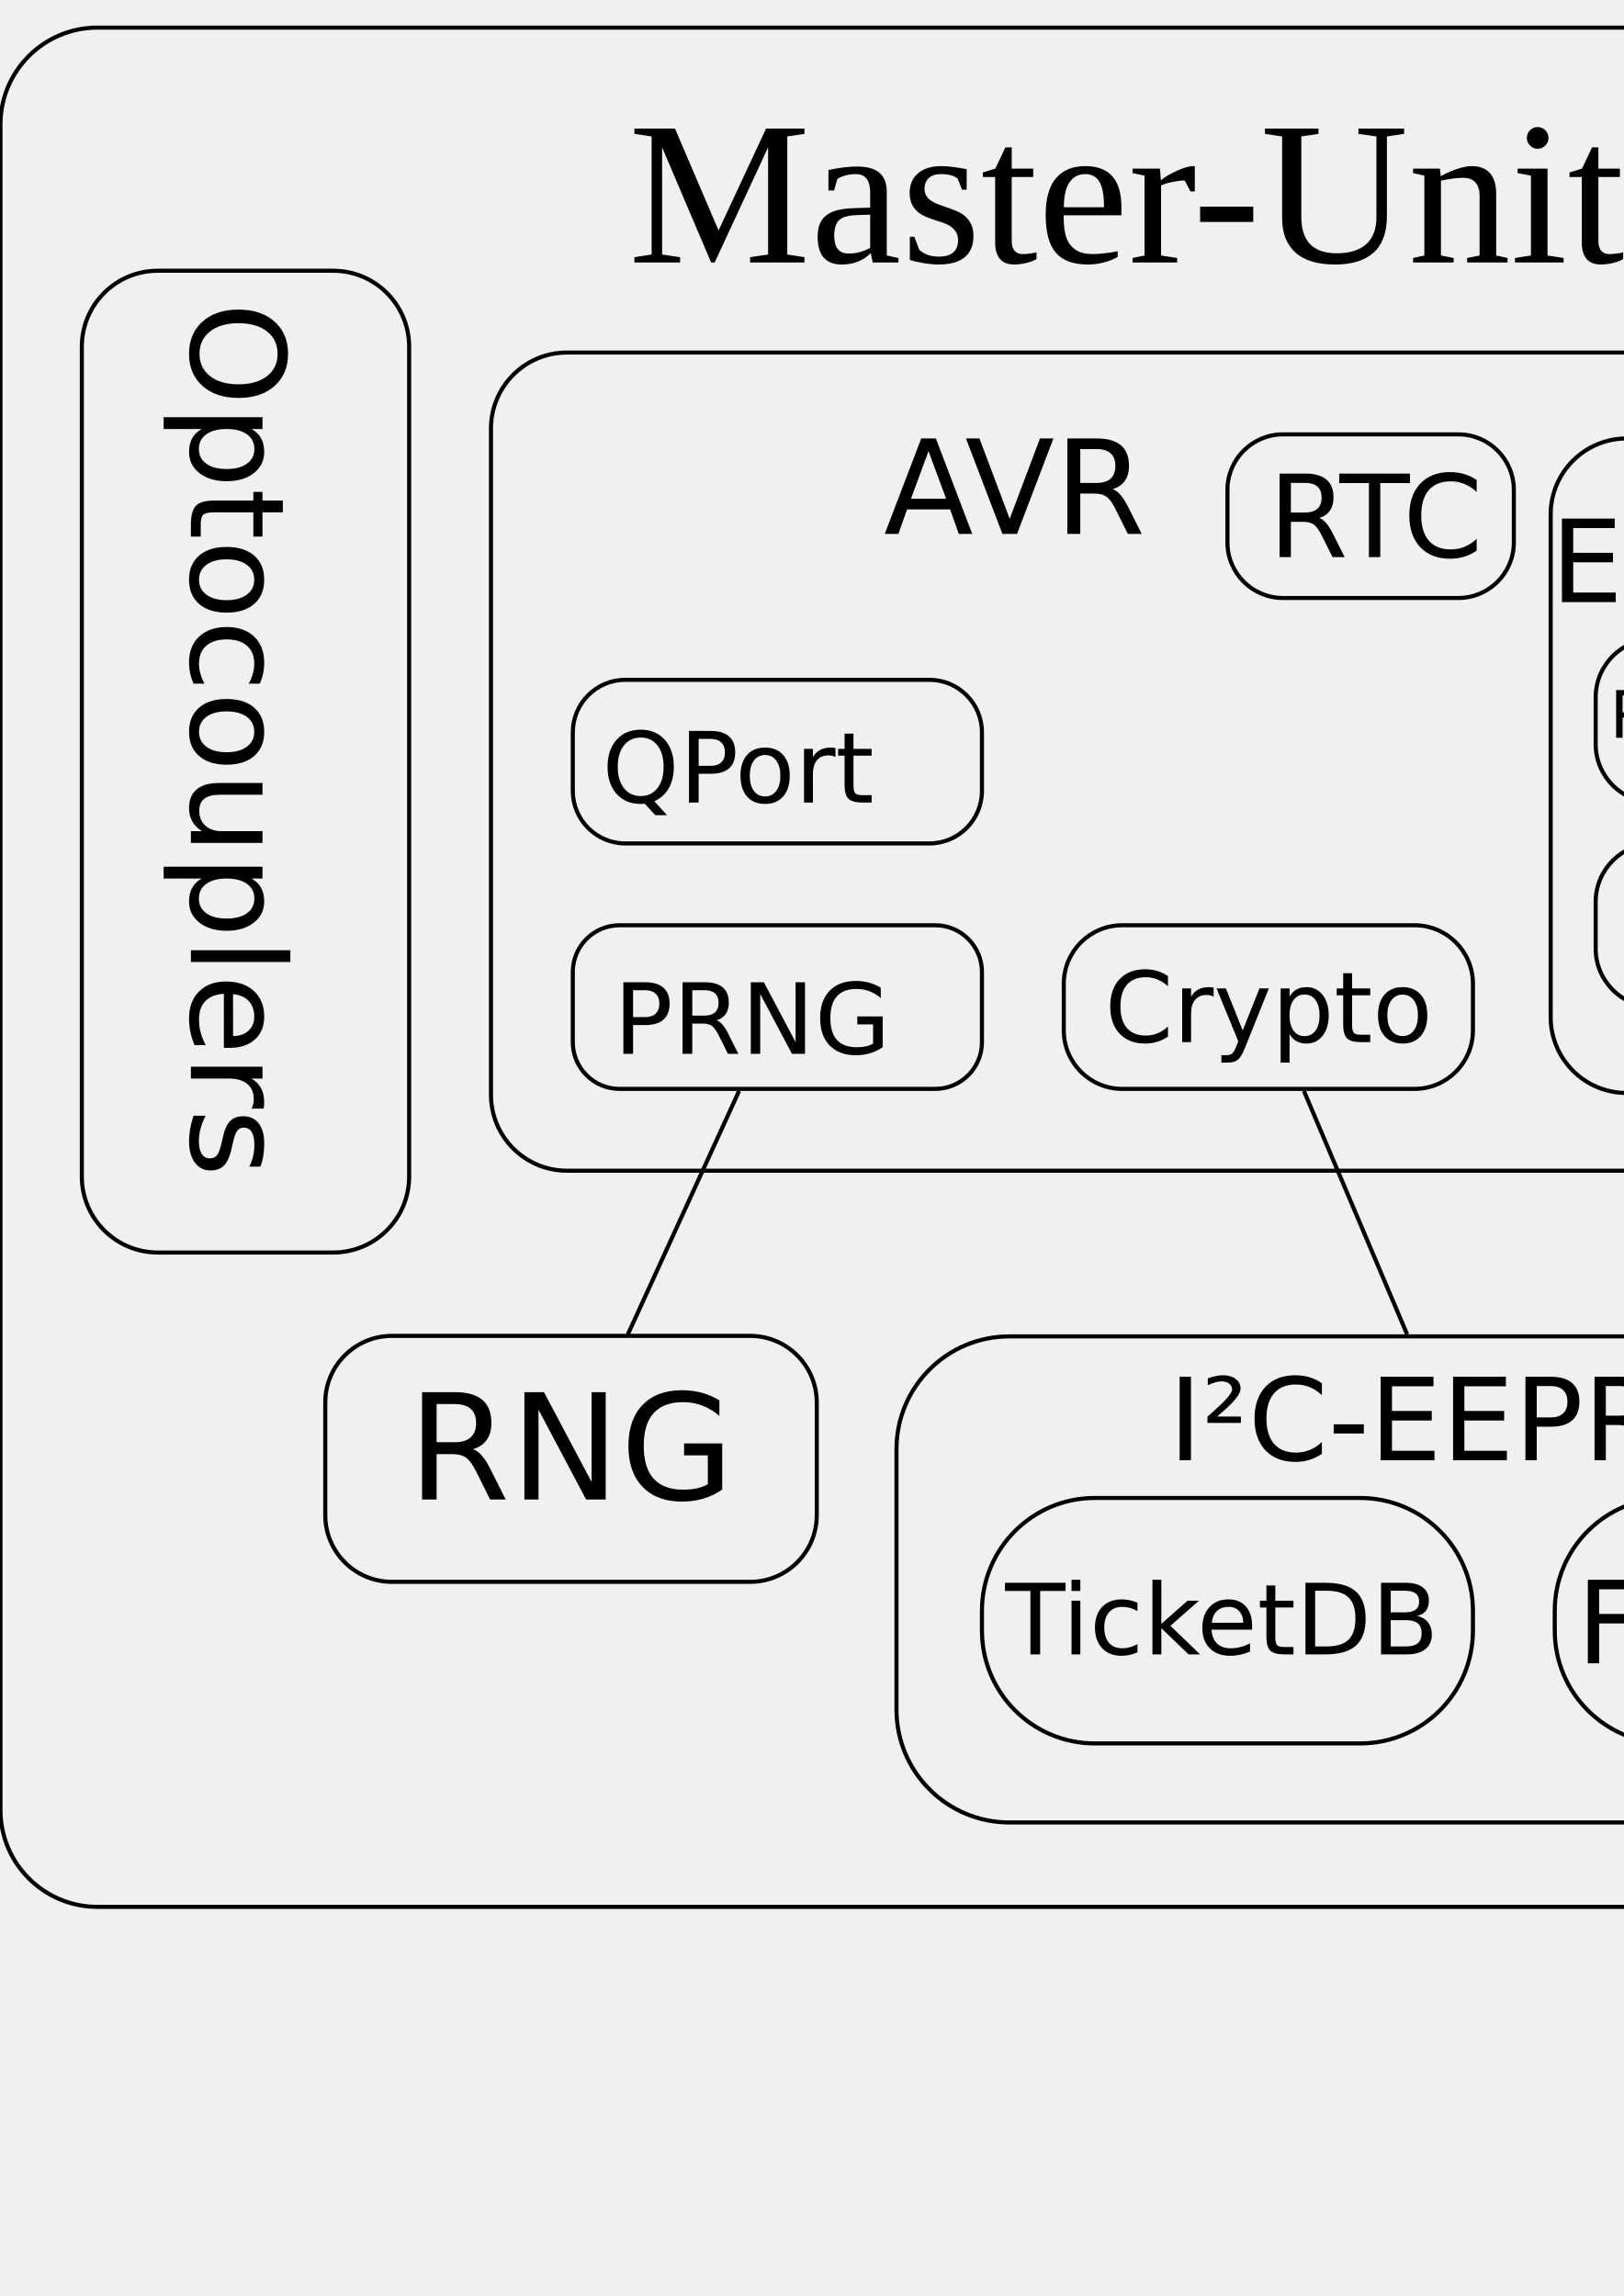
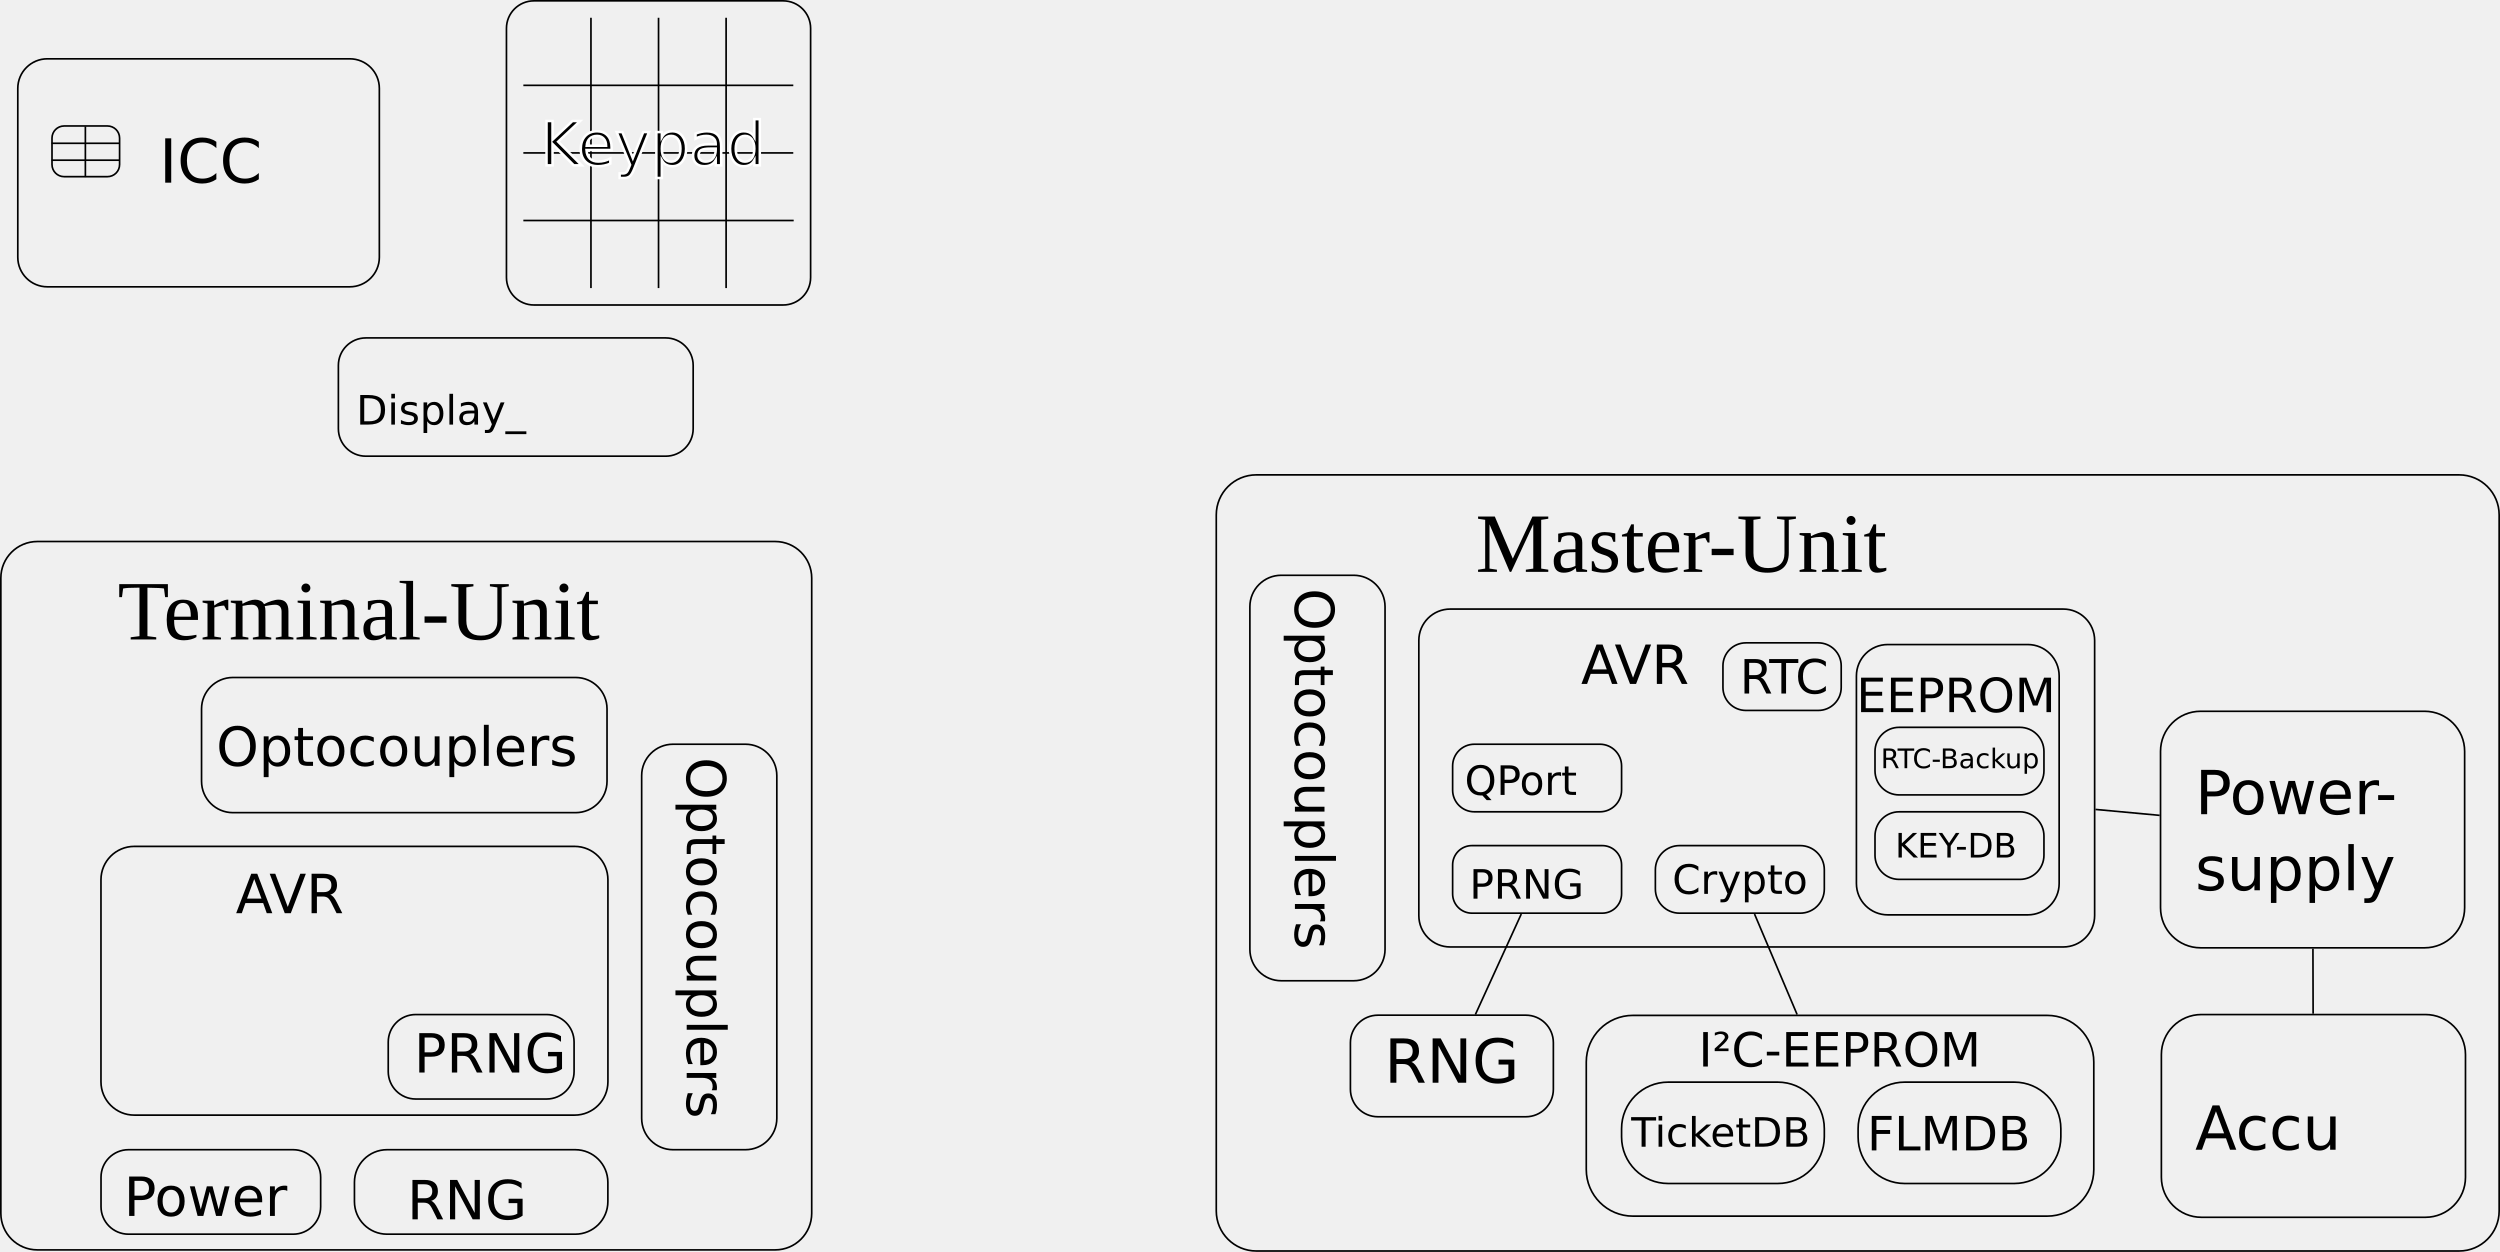
- <svg xmlns="http://www.w3.org/2000/svg" width="210mm" height="297mm" id="svg2">
+ <svg xmlns="http://www.w3.org/2000/svg" width="2959.448" height="1481.908" id="svg2" version="1.0">
  <defs id="defs4" />
-   <g id="layer1">
+   <g id="layer1" transform="translate(1439.587,548.6378)">
    <rect style="opacity:1;fill:#000000;fill-opacity:0;fill-rule:nonzero;stroke:#000000;stroke-width:2;stroke-linejoin:round;stroke-miterlimit:4;stroke-dasharray:none;stroke-dashoffset:0;stroke-opacity:1" id="rect2168" width="1518.641" height="918.768" x="0.219" y="13.501" ry="47.397" />
    <rect style="opacity:1;fill:#000000;fill-opacity:0;fill-rule:nonzero;stroke:#000000;stroke-width:2;stroke-linejoin:round;stroke-miterlimit:4;stroke-dasharray:none;stroke-dashoffset:0;stroke-opacity:1" id="rect2170" width="800" height="400" x="240" y="172.362" ry="37.143" />
    <rect style="opacity:1;fill:#000000;fill-opacity:0;fill-rule:nonzero;stroke:#000000;stroke-width:2;stroke-linejoin:round;stroke-miterlimit:4;stroke-dasharray:none;stroke-dashoffset:0;stroke-opacity:1" id="rect2172" width="240" height="320" x="758" y="214.362" ry="37.143" />
    <rect style="opacity:1;fill:#000000;fill-opacity:0;fill-rule:nonzero;stroke:#000000;stroke-width:2;stroke-linejoin:round;stroke-miterlimit:4;stroke-dasharray:none;stroke-dashoffset:0;stroke-opacity:1" id="rect2174" width="600.783" height="237.638" x="438.217" y="653.362" ry="55.166" />
-     <text xml:space="preserve" style="font-size:64px;font-style:normal;font-weight:normal;fill:#000000;fill-opacity:1;stroke:none;stroke-width:2;stroke-linecap:butt;stroke-linejoin:miter;stroke-opacity:1;font-family:Bitstream Vera Sans;stroke-miterlimit:4;stroke-dasharray:none" x="432" y="261.018" id="text2176">
+     <text xml:space="preserve" style="font-size:64px;font-style:normal;font-weight:normal;fill:#000000;fill-opacity:1;stroke:none;stroke-width:2;stroke-linecap:butt;stroke-linejoin:miter;stroke-miterlimit:4;stroke-dasharray:none;stroke-opacity:1;font-family:Bitstream Vera Sans" x="432" y="261.018" id="text2176">
      <tspan id="tspan2178" x="432" y="261.018">AVR</tspan>
    </text>
-     <text xml:space="preserve" style="font-size:56px;font-style:normal;font-weight:normal;fill:#000000;fill-opacity:1;stroke:none;stroke-width:2;stroke-linecap:butt;stroke-linejoin:miter;stroke-opacity:1;font-family:Bitstream Vera Sans;stroke-miterlimit:4;stroke-dasharray:none" x="758" y="294.362" id="text2182">
+     <text xml:space="preserve" style="font-size:56px;font-style:normal;font-weight:normal;fill:#000000;fill-opacity:1;stroke:none;stroke-width:2;stroke-linecap:butt;stroke-linejoin:miter;stroke-miterlimit:4;stroke-dasharray:none;stroke-opacity:1;font-family:Bitstream Vera Sans" x="758" y="294.362" id="text2182">
      <tspan id="tspan2184" x="758" y="294.362">EEPROM</tspan>
    </text>
    <rect style="opacity:1;fill:#000000;fill-opacity:0;fill-rule:nonzero;stroke:#000000;stroke-width:2;stroke-linejoin:round;stroke-miterlimit:4;stroke-dasharray:none;stroke-dashoffset:0;stroke-opacity:1" id="rect2186" width="240" height="120" x="480" y="732.362" ry="55.149" />
    <rect style="opacity:1;fill:#000000;fill-opacity:0;fill-rule:nonzero;stroke:#000000;stroke-width:2;stroke-linejoin:round;stroke-miterlimit:4;stroke-dasharray:none;stroke-dashoffset:0;stroke-opacity:1" id="rect2188" width="240" height="120" x="760" y="732.362" ry="55.149" />
    <text xml:space="preserve" style="font-size:48px;font-style:normal;font-weight:normal;fill:#000000;fill-opacity:1;stroke:none;stroke-width:2;stroke-linecap:butt;stroke-linejoin:miter;stroke-miterlimit:4;stroke-dasharray:none;stroke-opacity:1;font-family:Bitstream Vera Sans" x="491.406" y="808.831" id="text2190">
      <tspan id="tspan2192" x="491.406" y="808.831">TicketDB</tspan>
    </text>
    <text xml:space="preserve" style="font-size:56px;font-style:normal;font-weight:normal;fill:#000000;fill-opacity:1;stroke:none;stroke-width:2;stroke-linecap:butt;stroke-linejoin:miter;stroke-miterlimit:4;stroke-dasharray:none;stroke-opacity:1;font-family:Bitstream Vera Sans" x="770.672" y="813.186" id="text2194">
      <tspan id="tspan2196" x="770.672" y="813.186">FLMDB</tspan>
    </text>
-     <text xml:space="preserve" style="font-size:56px;font-style:normal;font-weight:normal;fill:#000000;fill-opacity:1;stroke:none;stroke-width:2;stroke-linecap:butt;stroke-linejoin:miter;stroke-opacity:1;font-family:Bitstream Vera Sans;stroke-miterlimit:4;stroke-dasharray:none" x="571.137" y="713.925" id="text3170">
+     <text xml:space="preserve" style="font-size:56px;font-style:normal;font-weight:normal;fill:#000000;fill-opacity:1;stroke:none;stroke-width:2;stroke-linecap:butt;stroke-linejoin:miter;stroke-miterlimit:4;stroke-dasharray:none;stroke-opacity:1;font-family:Bitstream Vera Sans" x="571.137" y="713.925" id="text3170">
      <tspan id="tspan3172" x="571.137" y="713.925">I²C-EEPROM</tspan>
    </text>
    <rect style="opacity:1;fill:#000000;fill-opacity:0;fill-rule:nonzero;stroke:#000000;stroke-width:2;stroke-linejoin:round;stroke-miterlimit:4;stroke-dasharray:none;stroke-dashoffset:0;stroke-opacity:1" id="rect3174" width="140" height="80" x="600" y="212.362" ry="27.143" />
-     <text xml:space="preserve" style="font-size:56px;font-style:normal;font-weight:normal;fill:#000000;fill-opacity:1;stroke:none;stroke-width:2;stroke-linecap:butt;stroke-linejoin:miter;stroke-opacity:1;font-family:Bitstream Vera Sans;stroke-miterlimit:4;stroke-dasharray:none" x="620" y="272.362" id="text3176">
+     <text xml:space="preserve" style="font-size:56px;font-style:normal;font-weight:normal;fill:#000000;fill-opacity:1;stroke:none;stroke-width:2;stroke-linecap:butt;stroke-linejoin:miter;stroke-miterlimit:4;stroke-dasharray:none;stroke-opacity:1;font-family:Bitstream Vera Sans" x="620" y="272.362" id="text3176">
      <tspan id="tspan3178" x="620" y="272.362">RTC</tspan>
    </text>
    <rect style="opacity:1;fill:#000000;fill-opacity:0;fill-rule:nonzero;stroke:#000000;stroke-width:2;stroke-linejoin:round;stroke-miterlimit:4;stroke-dasharray:none;stroke-dashoffset:0;stroke-opacity:1" id="rect3180" width="200" height="80" x="780" y="312.362" ry="28.571" />
-     <text xml:space="preserve" style="font-size:32px;font-style:normal;font-weight:normal;fill:#000000;fill-opacity:1;stroke:none;stroke-width:2;stroke-linecap:butt;stroke-linejoin:miter;stroke-opacity:1;font-family:Bitstream Vera Sans;stroke-miterlimit:4;stroke-dasharray:none" x="786.859" y="360.706" id="text3182">
+     <text xml:space="preserve" style="font-size:32px;font-style:normal;font-weight:normal;fill:#000000;fill-opacity:1;stroke:none;stroke-width:2;stroke-linecap:butt;stroke-linejoin:miter;stroke-miterlimit:4;stroke-dasharray:none;stroke-opacity:1;font-family:Bitstream Vera Sans" x="786.859" y="360.706" id="text3182">
      <tspan id="tspan3184" x="786.859" y="360.706">RTC-Backup</tspan>
    </text>
    <rect style="opacity:1;fill:#000000;fill-opacity:0;fill-rule:nonzero;stroke:#000000;stroke-width:2;stroke-linejoin:round;stroke-miterlimit:4;stroke-dasharray:none;stroke-dashoffset:0;stroke-opacity:1" id="rect3186" width="200" height="80" x="780" y="412.362" ry="28.571" />
-     <text xml:space="preserve" style="font-size:40px;font-style:normal;font-weight:normal;fill:#000000;fill-opacity:1;stroke:none;stroke-width:2;stroke-linecap:butt;stroke-linejoin:miter;stroke-opacity:1;font-family:Bitstream Vera Sans;stroke-miterlimit:4;stroke-dasharray:none" x="803.906" y="466.522" id="text3188">
+     <text xml:space="preserve" style="font-size:40px;font-style:normal;font-weight:normal;fill:#000000;fill-opacity:1;stroke:none;stroke-width:2;stroke-linecap:butt;stroke-linejoin:miter;stroke-miterlimit:4;stroke-dasharray:none;stroke-opacity:1;font-family:Bitstream Vera Sans" x="803.906" y="466.522" id="text3188">
      <tspan id="tspan3190" x="803.906" y="466.522">KEY-DB</tspan>
    </text>
    <rect style="opacity:1;fill:#000000;fill-opacity:0;fill-rule:nonzero;stroke:#000000;stroke-width:2;stroke-linejoin:round;stroke-miterlimit:4;stroke-dasharray:none;stroke-dashoffset:0;stroke-opacity:1" id="rect3192" width="240.248" height="120.249" x="159" y="653.113" ry="32.568" />
-     <text xml:space="preserve" style="font-size:72px;font-style:normal;font-weight:normal;fill:#000000;fill-opacity:1;stroke:none;stroke-width:2;stroke-linecap:butt;stroke-linejoin:miter;stroke-opacity:1;font-family:Bitstream Vera Sans;stroke-miterlimit:4;stroke-dasharray:none" x="199.249" y="733.114" id="text3194">
+     <text xml:space="preserve" style="font-size:72px;font-style:normal;font-weight:normal;fill:#000000;fill-opacity:1;stroke:none;stroke-width:2;stroke-linecap:butt;stroke-linejoin:miter;stroke-miterlimit:4;stroke-dasharray:none;stroke-opacity:1;font-family:Bitstream Vera Sans" x="199.249" y="733.114" id="text3194">
      <tspan id="tspan3196" x="199.249" y="733.114">RNG</tspan>
    </text>
    <text xml:space="preserve" style="font-size:100px;stroke-width:2;stroke-miterlimit:4;stroke-dasharray:none" x="307.246" y="128.339" id="text3198">
      <tspan id="tspan3200" x="307.246" y="128.339">Master-Unit</tspan>
    </text>
    <rect style="opacity:1;fill:#000000;fill-opacity:0;fill-rule:nonzero;stroke:#000000;stroke-width:2;stroke-linejoin:round;stroke-miterlimit:4;stroke-dasharray:none;stroke-dashoffset:0;stroke-opacity:1" id="rect3202" width="360" height="240" x="1119" y="652.362" ry="47.398" />
    <rect style="opacity:1;fill:#000000;fill-opacity:0;fill-rule:nonzero;stroke:#000000;stroke-width:2;stroke-linejoin:round;stroke-miterlimit:4;stroke-dasharray:none;stroke-dashoffset:0;stroke-opacity:1" id="rect3204" width="360" height="280" x="1118" y="293.362" ry="47.398" />
-     <text xml:space="preserve" style="font-size:72px;font-style:normal;font-weight:normal;fill:#000000;fill-opacity:1;stroke:none;stroke-width:2;stroke-linecap:butt;stroke-linejoin:miter;stroke-opacity:1;font-family:Bitstream Vera Sans;stroke-miterlimit:4;stroke-dasharray:none" x="1159" y="812.362" id="text3206">
+     <text xml:space="preserve" style="font-size:72px;font-style:normal;font-weight:normal;fill:#000000;fill-opacity:1;stroke:none;stroke-width:2;stroke-linecap:butt;stroke-linejoin:miter;stroke-miterlimit:4;stroke-dasharray:none;stroke-opacity:1;font-family:Bitstream Vera Sans" x="1159" y="812.362" id="text3206">
      <tspan id="tspan3208" x="1159" y="812.362">Accu</tspan>
    </text>
-     <text xml:space="preserve" style="font-size:72px;font-style:normal;font-weight:normal;fill:#000000;fill-opacity:1;stroke:none;stroke-width:2;stroke-linecap:butt;stroke-linejoin:miter;stroke-opacity:1;font-family:Bitstream Vera Sans;stroke-miterlimit:4;stroke-dasharray:none" x="1159" y="415.219" id="text3210">
+     <text xml:space="preserve" style="font-size:72px;font-style:normal;font-weight:normal;fill:#000000;fill-opacity:1;stroke:none;stroke-width:2;stroke-linecap:butt;stroke-linejoin:miter;stroke-miterlimit:4;stroke-dasharray:none;stroke-opacity:1;font-family:Bitstream Vera Sans" x="1159" y="415.219" id="text3210">
      <tspan id="tspan3212" x="1159" y="415.219">Power-</tspan>
      <tspan x="1159" y="505.219" id="tspan3214">supply</tspan>
    </text>
-     <path style="fill:none;fill-opacity:0.75;fill-rule:evenodd;stroke:#000000;stroke-width:2;stroke-linecap:butt;stroke-linejoin:miter;stroke-opacity:1;stroke-miterlimit:4;stroke-dasharray:none" d="M 1298.643,651.362 L 1298.416,574.362" id="path3216" />
-     <path style="fill:none;fill-opacity:0.75;fill-rule:evenodd;stroke:#000000;stroke-width:2;stroke-linecap:butt;stroke-linejoin:miter;stroke-opacity:1;stroke-miterlimit:4;stroke-dasharray:none" d="M 1117,416.583 L 1041,409.537" id="path3218" />
+     <path style="fill:none;fill-opacity:0.75;fill-rule:evenodd;stroke:#000000;stroke-width:2;stroke-linecap:butt;stroke-linejoin:miter;stroke-miterlimit:4;stroke-dasharray:none;stroke-opacity:1" d="M 1298.643,651.362 L 1298.416,574.362" id="path3216" />
+     <path style="fill:none;fill-opacity:0.75;fill-rule:evenodd;stroke:#000000;stroke-width:2;stroke-linecap:butt;stroke-linejoin:miter;stroke-miterlimit:4;stroke-dasharray:none;stroke-opacity:1" d="M 1117,416.583 L 1041,409.537" id="path3218" />
    <rect style="opacity:1;fill:#000000;fill-opacity:0;fill-rule:nonzero;stroke:#000000;stroke-width:2;stroke-linejoin:round;stroke-miterlimit:4;stroke-dasharray:none;stroke-dashoffset:0;stroke-opacity:1" id="rect3220" width="200" height="80" x="280" y="452.362" ry="22.857" />
    <rect style="opacity:1;fill:#000000;fill-opacity:0;fill-rule:nonzero;stroke:#000000;stroke-width:2;stroke-linejoin:round;stroke-miterlimit:4;stroke-dasharray:none;stroke-dashoffset:0;stroke-opacity:1" id="rect3222" width="200" height="80" x="280" y="332.362" ry="25.714" />
    <rect style="opacity:1;fill:#000000;fill-opacity:0;fill-rule:nonzero;stroke:#000000;stroke-width:2;stroke-linejoin:round;stroke-miterlimit:4;stroke-dasharray:none;stroke-dashoffset:0;stroke-opacity:1" id="rect3224" width="200" height="80" x="520" y="452.362" ry="28.571" />
-     <text xml:space="preserve" style="font-size:48px;font-style:normal;font-weight:normal;fill:#000000;fill-opacity:1;stroke:none;stroke-width:2;stroke-linecap:butt;stroke-linejoin:miter;stroke-opacity:1;font-family:Bitstream Vera Sans;stroke-miterlimit:4;stroke-dasharray:none" x="294.286" y="392.362" id="text3226">
+     <text xml:space="preserve" style="font-size:48px;font-style:normal;font-weight:normal;fill:#000000;fill-opacity:1;stroke:none;stroke-width:2;stroke-linecap:butt;stroke-linejoin:miter;stroke-miterlimit:4;stroke-dasharray:none;stroke-opacity:1;font-family:Bitstream Vera Sans" x="294.286" y="392.362" id="text3226">
      <tspan id="tspan3228" x="294.286" y="392.362">QPort</tspan>
    </text>
-     <text xml:space="preserve" style="font-size:48px;font-style:normal;font-weight:normal;fill:#000000;fill-opacity:1;stroke:none;stroke-width:2;stroke-linecap:butt;stroke-linejoin:miter;stroke-opacity:1;font-family:Bitstream Vera Sans;stroke-miterlimit:4;stroke-dasharray:none" x="300" y="515.219" id="text3230">
+     <text xml:space="preserve" style="font-size:48px;font-style:normal;font-weight:normal;fill:#000000;fill-opacity:1;stroke:none;stroke-width:2;stroke-linecap:butt;stroke-linejoin:miter;stroke-miterlimit:4;stroke-dasharray:none;stroke-opacity:1;font-family:Bitstream Vera Sans" x="300" y="515.219" id="text3230">
      <tspan id="tspan3232" x="300" y="515.219">PRNG</tspan>
    </text>
-     <text xml:space="preserve" style="font-size:48px;font-style:normal;font-weight:normal;fill:#000000;fill-opacity:1;stroke:none;stroke-width:2;stroke-linecap:butt;stroke-linejoin:miter;stroke-opacity:1;font-family:Bitstream Vera Sans;stroke-miterlimit:4;stroke-dasharray:none" x="540" y="509.505" id="text3234">
+     <text xml:space="preserve" style="font-size:48px;font-style:normal;font-weight:normal;fill:#000000;fill-opacity:1;stroke:none;stroke-width:2;stroke-linecap:butt;stroke-linejoin:miter;stroke-miterlimit:4;stroke-dasharray:none;stroke-opacity:1;font-family:Bitstream Vera Sans" x="540" y="509.505" id="text3234">
      <tspan id="tspan3236" x="540" y="509.505">Crypto</tspan>
    </text>
-     <path style="fill:none;fill-opacity:0.75;fill-rule:evenodd;stroke:#000000;stroke-width:2;stroke-linecap:butt;stroke-linejoin:miter;stroke-opacity:1;stroke-miterlimit:4;stroke-dasharray:none" d="M 306.927,652.362 L 361.275,533.362" id="path3238" />
-     <path style="fill:none;fill-opacity:0.75;fill-rule:evenodd;stroke:#000000;stroke-width:2;stroke-linecap:butt;stroke-linejoin:miter;stroke-opacity:1;stroke-miterlimit:4;stroke-dasharray:none" d="M 687.82,652.362 L 637.379,533.362" id="path3240" />
+     <path style="fill:none;fill-opacity:0.75;fill-rule:evenodd;stroke:#000000;stroke-width:2;stroke-linecap:butt;stroke-linejoin:miter;stroke-miterlimit:4;stroke-dasharray:none;stroke-opacity:1" d="M 306.927,652.362 L 361.275,533.362" id="path3238" />
+     <path style="fill:none;fill-opacity:0.75;fill-rule:evenodd;stroke:#000000;stroke-width:2;stroke-linecap:butt;stroke-linejoin:miter;stroke-miterlimit:4;stroke-dasharray:none;stroke-opacity:1" d="M 687.82,652.362 L 637.379,533.362" id="path3240" />
    <rect style="opacity:1;fill:#000000;fill-opacity:0;fill-rule:nonzero;stroke:#000000;stroke-width:2;stroke-linejoin:round;stroke-miterlimit:4;stroke-dasharray:none;stroke-dashoffset:0;stroke-opacity:1" id="rect3248" width="160" height="480" x="40" y="132.362" ry="37.143" />
-     <text xml:space="preserve" style="font-size:64px;font-style:normal;font-weight:normal;fill:#000000;fill-opacity:1;stroke:none;stroke-width:2;stroke-linecap:butt;stroke-linejoin:miter;stroke-opacity:1;font-family:Bitstream Vera Sans;stroke-miterlimit:4;stroke-dasharray:none" x="147.768" y="-93.312" id="text3250" transform="matrix(0,1,-1,0,0,0)">
+     <text xml:space="preserve" style="font-size:64px;font-style:normal;font-weight:normal;fill:#000000;fill-opacity:1;stroke:none;stroke-width:2;stroke-linecap:butt;stroke-linejoin:miter;stroke-miterlimit:4;stroke-dasharray:none;stroke-opacity:1;font-family:Bitstream Vera Sans" x="147.768" y="-93.312" id="text3250" transform="matrix(0,1,-1,0,0,0)">
      <tspan id="tspan3252" x="147.768" y="-93.312">Optocouplers</tspan>
    </text>
    <rect style="opacity:1;fill:#000000;fill-opacity:0;fill-rule:nonzero;stroke:#000000;stroke-width:2;stroke-linejoin:round;stroke-miterlimit:4;stroke-dasharray:none;stroke-dashoffset:0;stroke-opacity:1" id="rect3254" width="959.887" height="838.556" x="-1438.587" y="92.394" ry="43.259" />
    <rect style="opacity:1;fill:#000000;fill-opacity:0;fill-rule:nonzero;stroke:#000000;stroke-width:2;stroke-linejoin:round;stroke-miterlimit:4;stroke-dasharray:none;stroke-dashoffset:0;stroke-opacity:1" id="rect3256" width="160" height="480" x="-680" y="332.362" ry="37.143" />
-     <text xml:space="preserve" style="font-size:64px;font-style:normal;font-weight:normal;fill:#000000;fill-opacity:1;stroke:none;stroke-width:2;stroke-linecap:butt;stroke-linejoin:miter;stroke-opacity:1;font-family:Bitstream Vera Sans;stroke-miterlimit:4;stroke-dasharray:none" x="347.768" y="626.688" id="text3258" transform="matrix(0,1,-1,0,0,0)">
+     <text xml:space="preserve" style="font-size:64px;font-style:normal;font-weight:normal;fill:#000000;fill-opacity:1;stroke:none;stroke-width:2;stroke-linecap:butt;stroke-linejoin:miter;stroke-miterlimit:4;stroke-dasharray:none;stroke-opacity:1;font-family:Bitstream Vera Sans" x="347.768" y="626.688" id="text3258" transform="matrix(0,1,-1,0,0,0)">
      <tspan id="tspan3260" x="347.768" y="626.688">Optocouplers</tspan>
    </text>
    <rect style="opacity:1;fill:#000000;fill-opacity:0;fill-rule:nonzero;stroke:#000000;stroke-width:2;stroke-linejoin:round;stroke-miterlimit:4;stroke-dasharray:none;stroke-dashoffset:0;stroke-opacity:1" id="rect3262" width="160" height="480" x="-413.362" y="-1201" ry="37.143" transform="matrix(0,-1,1,0,0,0)" />
-     <text xml:space="preserve" style="font-size:64px;font-style:normal;font-weight:normal;fill:#000000;fill-opacity:1;stroke:none;stroke-width:2;stroke-linecap:butt;stroke-linejoin:miter;stroke-opacity:1;font-family:Bitstream Vera Sans;stroke-miterlimit:4;stroke-dasharray:none" x="-1183.594" y="357.987" id="text3264">
+     <text xml:space="preserve" style="font-size:64px;font-style:normal;font-weight:normal;fill:#000000;fill-opacity:1;stroke:none;stroke-width:2;stroke-linecap:butt;stroke-linejoin:miter;stroke-miterlimit:4;stroke-dasharray:none;stroke-opacity:1;font-family:Bitstream Vera Sans" x="-1183.594" y="357.987" id="text3264">
      <tspan id="tspan3266" x="-1183.594" y="357.987">Optocouplers</tspan>
    </text>
    <rect style="opacity:1;fill:#000000;fill-opacity:0;fill-rule:nonzero;stroke:#000000;stroke-width:2;stroke-linejoin:round;stroke-miterlimit:4;stroke-dasharray:none;stroke-dashoffset:0;stroke-opacity:1" id="rect3270" width="428" height="269.9" x="-1418.526" y="-479.011" ry="35" />
    <rect style="opacity:1;fill:#000000;fill-opacity:0;fill-rule:nonzero;stroke:#000000;stroke-width:2;stroke-linejoin:round;stroke-miterlimit:4;stroke-dasharray:none;stroke-dashoffset:0;stroke-opacity:1" id="rect3272" width="80" height="60" x="-1378.026" y="-399.511" ry="14.35" />
    <rect style="opacity:1;fill:#000000;fill-opacity:0;fill-rule:nonzero;stroke:#000000;stroke-width:2;stroke-linejoin:round;stroke-miterlimit:4;stroke-dasharray:none;stroke-dashoffset:0;stroke-opacity:1" id="rect3274" width="0" height="80" x="-1280" y="-307.638" ry="0" />
-     <path style="fill:none;fill-opacity:0.75;fill-rule:evenodd;stroke:#000000;stroke-width:2;stroke-linecap:butt;stroke-linejoin:miter;stroke-opacity:1;stroke-miterlimit:4;stroke-dasharray:none" d="M -1338.526,-399.011 L -1338.526,-339.011" id="path3276" />
-     <path style="fill:none;fill-opacity:0.75;fill-rule:evenodd;stroke:#000000;stroke-width:2;stroke-linecap:butt;stroke-linejoin:miter;stroke-opacity:1;stroke-miterlimit:4;stroke-dasharray:none" d="M -1378.526,-379.011 L -1298.526,-379.011" id="path3278" />
-     <path style="fill:none;fill-opacity:0.75;fill-rule:evenodd;stroke:#000000;stroke-width:2;stroke-linecap:butt;stroke-linejoin:miter;stroke-opacity:1;stroke-miterlimit:4;stroke-dasharray:none" d="M -1378.526,-359.011 L -1298.526,-359.011" id="path3280" />
-     <text xml:space="preserve" style="font-size:72px;font-style:normal;font-weight:normal;fill:#000000;fill-opacity:1;stroke:none;stroke-width:2;stroke-linecap:butt;stroke-linejoin:miter;stroke-opacity:1;font-family:Bitstream Vera Sans;stroke-miterlimit:4;stroke-dasharray:none" x="-1251.08" y="-332.377" id="text3282">
+     <path style="fill:none;fill-opacity:0.75;fill-rule:evenodd;stroke:#000000;stroke-width:2;stroke-linecap:butt;stroke-linejoin:miter;stroke-miterlimit:4;stroke-dasharray:none;stroke-opacity:1" d="M -1338.526,-399.011 L -1338.526,-339.011" id="path3276" />
+     <path style="fill:none;fill-opacity:0.75;fill-rule:evenodd;stroke:#000000;stroke-width:2;stroke-linecap:butt;stroke-linejoin:miter;stroke-miterlimit:4;stroke-dasharray:none;stroke-opacity:1" d="M -1378.526,-379.011 L -1298.526,-379.011" id="path3278" />
+     <path style="fill:none;fill-opacity:0.75;fill-rule:evenodd;stroke:#000000;stroke-width:2;stroke-linecap:butt;stroke-linejoin:miter;stroke-miterlimit:4;stroke-dasharray:none;stroke-opacity:1" d="M -1378.526,-359.011 L -1298.526,-359.011" id="path3280" />
+     <text xml:space="preserve" style="font-size:72px;font-style:normal;font-weight:normal;fill:#000000;fill-opacity:1;stroke:none;stroke-width:2;stroke-linecap:butt;stroke-linejoin:miter;stroke-miterlimit:4;stroke-dasharray:none;stroke-opacity:1;font-family:Bitstream Vera Sans" x="-1251.08" y="-332.377" id="text3282">
      <tspan id="tspan3284" x="-1251.08" y="-332.377">ICC</tspan>
    </text>
    <rect style="opacity:1;fill:#000000;fill-opacity:0;fill-rule:nonzero;stroke:#000000;stroke-width:2;stroke-linejoin:round;stroke-miterlimit:4;stroke-dasharray:none;stroke-dashoffset:0;stroke-opacity:1" id="rect3286" width="600.12" height="318.12" x="-1320.06" y="453.302" ry="39.46" />
    <rect style="opacity:1;fill:#000000;fill-opacity:0;fill-rule:nonzero;stroke:#000000;stroke-width:2;stroke-linejoin:round;stroke-miterlimit:4;stroke-dasharray:none;stroke-dashoffset:0;stroke-opacity:1" id="rect3288" width="260" height="100" x="-1320" y="812.362" ry="32.533" />
    <rect style="opacity:1;fill:#000000;fill-opacity:0;fill-rule:nonzero;stroke:#000000;stroke-width:2;stroke-linejoin:round;stroke-miterlimit:4;stroke-dasharray:none;stroke-dashoffset:0;stroke-opacity:1" id="rect3290" width="300" height="100" x="-1020" y="812.362" ry="38.594" />
    <rect style="opacity:1;fill:#000000;fill-opacity:0;fill-rule:nonzero;stroke:#000000;stroke-width:2;stroke-linejoin:round;stroke-miterlimit:4;stroke-dasharray:none;stroke-dashoffset:0;stroke-opacity:1" id="rect3292" width="220" height="100" x="-980" y="652.362" ry="32.533" />
    <rect style="opacity:1;fill:#000000;fill-opacity:0;fill-rule:nonzero;stroke:#000000;stroke-width:2;stroke-linejoin:round;stroke-miterlimit:4;stroke-dasharray:none;stroke-dashoffset:0;stroke-opacity:1" id="rect3294" width="420" height="140" x="-1039.026" y="-148.611" ry="32.533" />
    <rect style="opacity:1;fill:#000000;fill-opacity:0;fill-rule:nonzero;stroke:#000000;stroke-width:2;stroke-linejoin:round;stroke-miterlimit:4;stroke-dasharray:none;stroke-dashoffset:0;stroke-opacity:1" id="rect3296" width="360.053" height="360.053" x="-840.053" y="-547.638" ry="32.538" />
-     <text xml:space="preserve" style="font-size:48px;font-style:normal;font-weight:normal;fill:#000000;fill-opacity:1;stroke:none;stroke-width:2;stroke-linecap:butt;stroke-linejoin:miter;stroke-opacity:1;font-family:Bitstream Vera Sans;stroke-miterlimit:4;stroke-dasharray:none" x="-1017.88" y="-46.033" id="text3306">
+     <text xml:space="preserve" style="font-size:48px;font-style:normal;font-weight:normal;fill:#000000;fill-opacity:1;stroke:none;stroke-width:2;stroke-linecap:butt;stroke-linejoin:miter;stroke-miterlimit:4;stroke-dasharray:none;stroke-opacity:1;font-family:Bitstream Vera Sans" x="-1017.88" y="-46.033" id="text3306">
      <tspan id="tspan3308" x="-1017.88" y="-46.033">Display_</tspan>
    </text>
-     <path style="fill:none;fill-opacity:0.75;fill-rule:evenodd;stroke:#000000;stroke-width:2;stroke-linecap:butt;stroke-linejoin:miter;stroke-opacity:1;stroke-miterlimit:4;stroke-dasharray:none" d="M -820.055,-367.611 L -500.527,-367.611" id="path3310" />
-     <path style="fill:none;fill-opacity:0.75;fill-rule:evenodd;stroke:#000000;stroke-width:2;stroke-linecap:butt;stroke-linejoin:miter;stroke-opacity:1;stroke-miterlimit:4;stroke-dasharray:none" d="M -820.056,-287.611 L -500.027,-287.611" id="path3312" />
-     <path style="fill:none;fill-opacity:0.75;fill-rule:evenodd;stroke:#000000;stroke-width:2;stroke-linecap:butt;stroke-linejoin:miter;stroke-opacity:1;stroke-miterlimit:4;stroke-dasharray:none" d="M -820.057,-447.611 L -500.496,-447.611" id="path3314" />
-     <path style="fill:none;fill-opacity:0.75;fill-rule:evenodd;stroke:#000000;stroke-width:2;stroke-linecap:butt;stroke-linejoin:miter;stroke-opacity:1;stroke-miterlimit:4;stroke-dasharray:none" d="M -660.027,-527.611 L -660.027,-207.611" id="path3316" />
-     <path style="fill:none;fill-opacity:0.75;fill-rule:evenodd;stroke:#000000;stroke-width:2;stroke-linecap:butt;stroke-linejoin:miter;stroke-opacity:1;stroke-miterlimit:4;stroke-dasharray:none" d="M -580.027,-527.611 L -580.027,-207.611" id="path3318" />
-     <path style="fill:none;fill-opacity:0.75;fill-rule:evenodd;stroke:#000000;stroke-width:2;stroke-linecap:butt;stroke-linejoin:miter;stroke-opacity:1;stroke-miterlimit:4;stroke-dasharray:none" d="M -740.027,-207.611 L -740.027,-527.611" id="path3320" />
+     <path style="fill:none;fill-opacity:0.75;fill-rule:evenodd;stroke:#000000;stroke-width:2;stroke-linecap:butt;stroke-linejoin:miter;stroke-miterlimit:4;stroke-dasharray:none;stroke-opacity:1" d="M -820.055,-367.611 L -500.527,-367.611" id="path3310" />
+     <path style="fill:none;fill-opacity:0.75;fill-rule:evenodd;stroke:#000000;stroke-width:2;stroke-linecap:butt;stroke-linejoin:miter;stroke-miterlimit:4;stroke-dasharray:none;stroke-opacity:1" d="M -820.056,-287.611 L -500.027,-287.611" id="path3312" />
+     <path style="fill:none;fill-opacity:0.75;fill-rule:evenodd;stroke:#000000;stroke-width:2;stroke-linecap:butt;stroke-linejoin:miter;stroke-miterlimit:4;stroke-dasharray:none;stroke-opacity:1" d="M -820.057,-447.611 L -500.496,-447.611" id="path3314" />
+     <path style="fill:none;fill-opacity:0.75;fill-rule:evenodd;stroke:#000000;stroke-width:2;stroke-linecap:butt;stroke-linejoin:miter;stroke-miterlimit:4;stroke-dasharray:none;stroke-opacity:1" d="M -660.027,-527.611 L -660.027,-207.611" id="path3316" />
+     <path style="fill:none;fill-opacity:0.75;fill-rule:evenodd;stroke:#000000;stroke-width:2;stroke-linecap:butt;stroke-linejoin:miter;stroke-miterlimit:4;stroke-dasharray:none;stroke-opacity:1" d="M -580.027,-527.611 L -580.027,-207.611" id="path3318" />
+     <path style="fill:none;fill-opacity:0.75;fill-rule:evenodd;stroke:#000000;stroke-width:2;stroke-linecap:butt;stroke-linejoin:miter;stroke-miterlimit:4;stroke-dasharray:none;stroke-opacity:1" d="M -740.027,-207.611 L -740.027,-527.611" id="path3320" />
    <text xml:space="preserve" style="font-size:72px;font-style:normal;font-weight:normal;fill:#000000;fill-opacity:1;fill-rule:nonzero;stroke:#ffffff;stroke-width:3;stroke-linecap:butt;stroke-linejoin:miter;stroke-miterlimit:4;stroke-dasharray:none;stroke-opacity:1;font-family:Bitstream Vera Sans" x="-799.691" y="-352.908" id="text3322">
      <tspan id="tspan3324" x="-799.691" y="-352.908">Keypad</tspan>
    </text>
    <text xml:space="preserve" style="font-size:64px;font-style:normal;font-weight:normal;fill:#000000;fill-opacity:1;stroke:none;stroke-width:2;stroke-linecap:butt;stroke-linejoin:miter;stroke-miterlimit:4;stroke-dasharray:none;stroke-opacity:1;font-family:Bitstream Vera Sans" x="-1160.5" y="532.362" id="text4297">
      <tspan id="tspan4299" x="-1160.5" y="532.362">AVR</tspan>
    </text>
    <text xml:space="preserve" style="font-size:100px;stroke-width:2;stroke-miterlimit:4;stroke-dasharray:none" x="-1300.254" y="208.339" id="text4301">
      <tspan id="tspan4303" x="-1300.254" y="208.339">Terminal-Unit</tspan>
    </text>
-     <text xml:space="preserve" style="font-size:64px;font-style:normal;font-weight:normal;fill:#000000;fill-opacity:1;stroke:none;stroke-width:2;stroke-linecap:butt;stroke-linejoin:miter;stroke-opacity:1;font-family:Bitstream Vera Sans;stroke-miterlimit:4;stroke-dasharray:none" x="-1292.995" y="890.738" id="text4305">
+     <text xml:space="preserve" style="font-size:64px;font-style:normal;font-weight:normal;fill:#000000;fill-opacity:1;stroke:none;stroke-width:2;stroke-linecap:butt;stroke-linejoin:miter;stroke-miterlimit:4;stroke-dasharray:none;stroke-opacity:1;font-family:Bitstream Vera Sans" x="-1292.995" y="890.738" id="text4305">
      <tspan id="tspan4307" x="-1292.995" y="890.738">Power</tspan>
    </text>
-     <text xml:space="preserve" style="font-size:64px;font-style:normal;font-weight:normal;fill:#000000;fill-opacity:1;stroke:none;stroke-width:2;stroke-linecap:butt;stroke-linejoin:miter;stroke-opacity:1;font-family:Bitstream Vera Sans;stroke-miterlimit:4;stroke-dasharray:none" x="-957.625" y="894.778" id="text4309">
+     <text xml:space="preserve" style="font-size:64px;font-style:normal;font-weight:normal;fill:#000000;fill-opacity:1;stroke:none;stroke-width:2;stroke-linecap:butt;stroke-linejoin:miter;stroke-miterlimit:4;stroke-dasharray:none;stroke-opacity:1;font-family:Bitstream Vera Sans" x="-957.625" y="894.778" id="text4309">
      <tspan id="tspan4311" x="-957.625" y="894.778">RNG</tspan>
    </text>
-     <text xml:space="preserve" style="font-size:64px;font-style:normal;font-weight:normal;fill:#000000;fill-opacity:1;stroke:none;stroke-width:2;stroke-linecap:butt;stroke-linejoin:miter;stroke-opacity:1;font-family:Bitstream Vera Sans;stroke-miterlimit:4;stroke-dasharray:none" x="-949.543" y="721.032" id="text4313">
+     <text xml:space="preserve" style="font-size:64px;font-style:normal;font-weight:normal;fill:#000000;fill-opacity:1;stroke:none;stroke-width:2;stroke-linecap:butt;stroke-linejoin:miter;stroke-miterlimit:4;stroke-dasharray:none;stroke-opacity:1;font-family:Bitstream Vera Sans" x="-949.543" y="721.032" id="text4313">
      <tspan id="tspan4315" x="-949.543" y="721.032">PRNG</tspan>
    </text>
  </g>
</svg>
